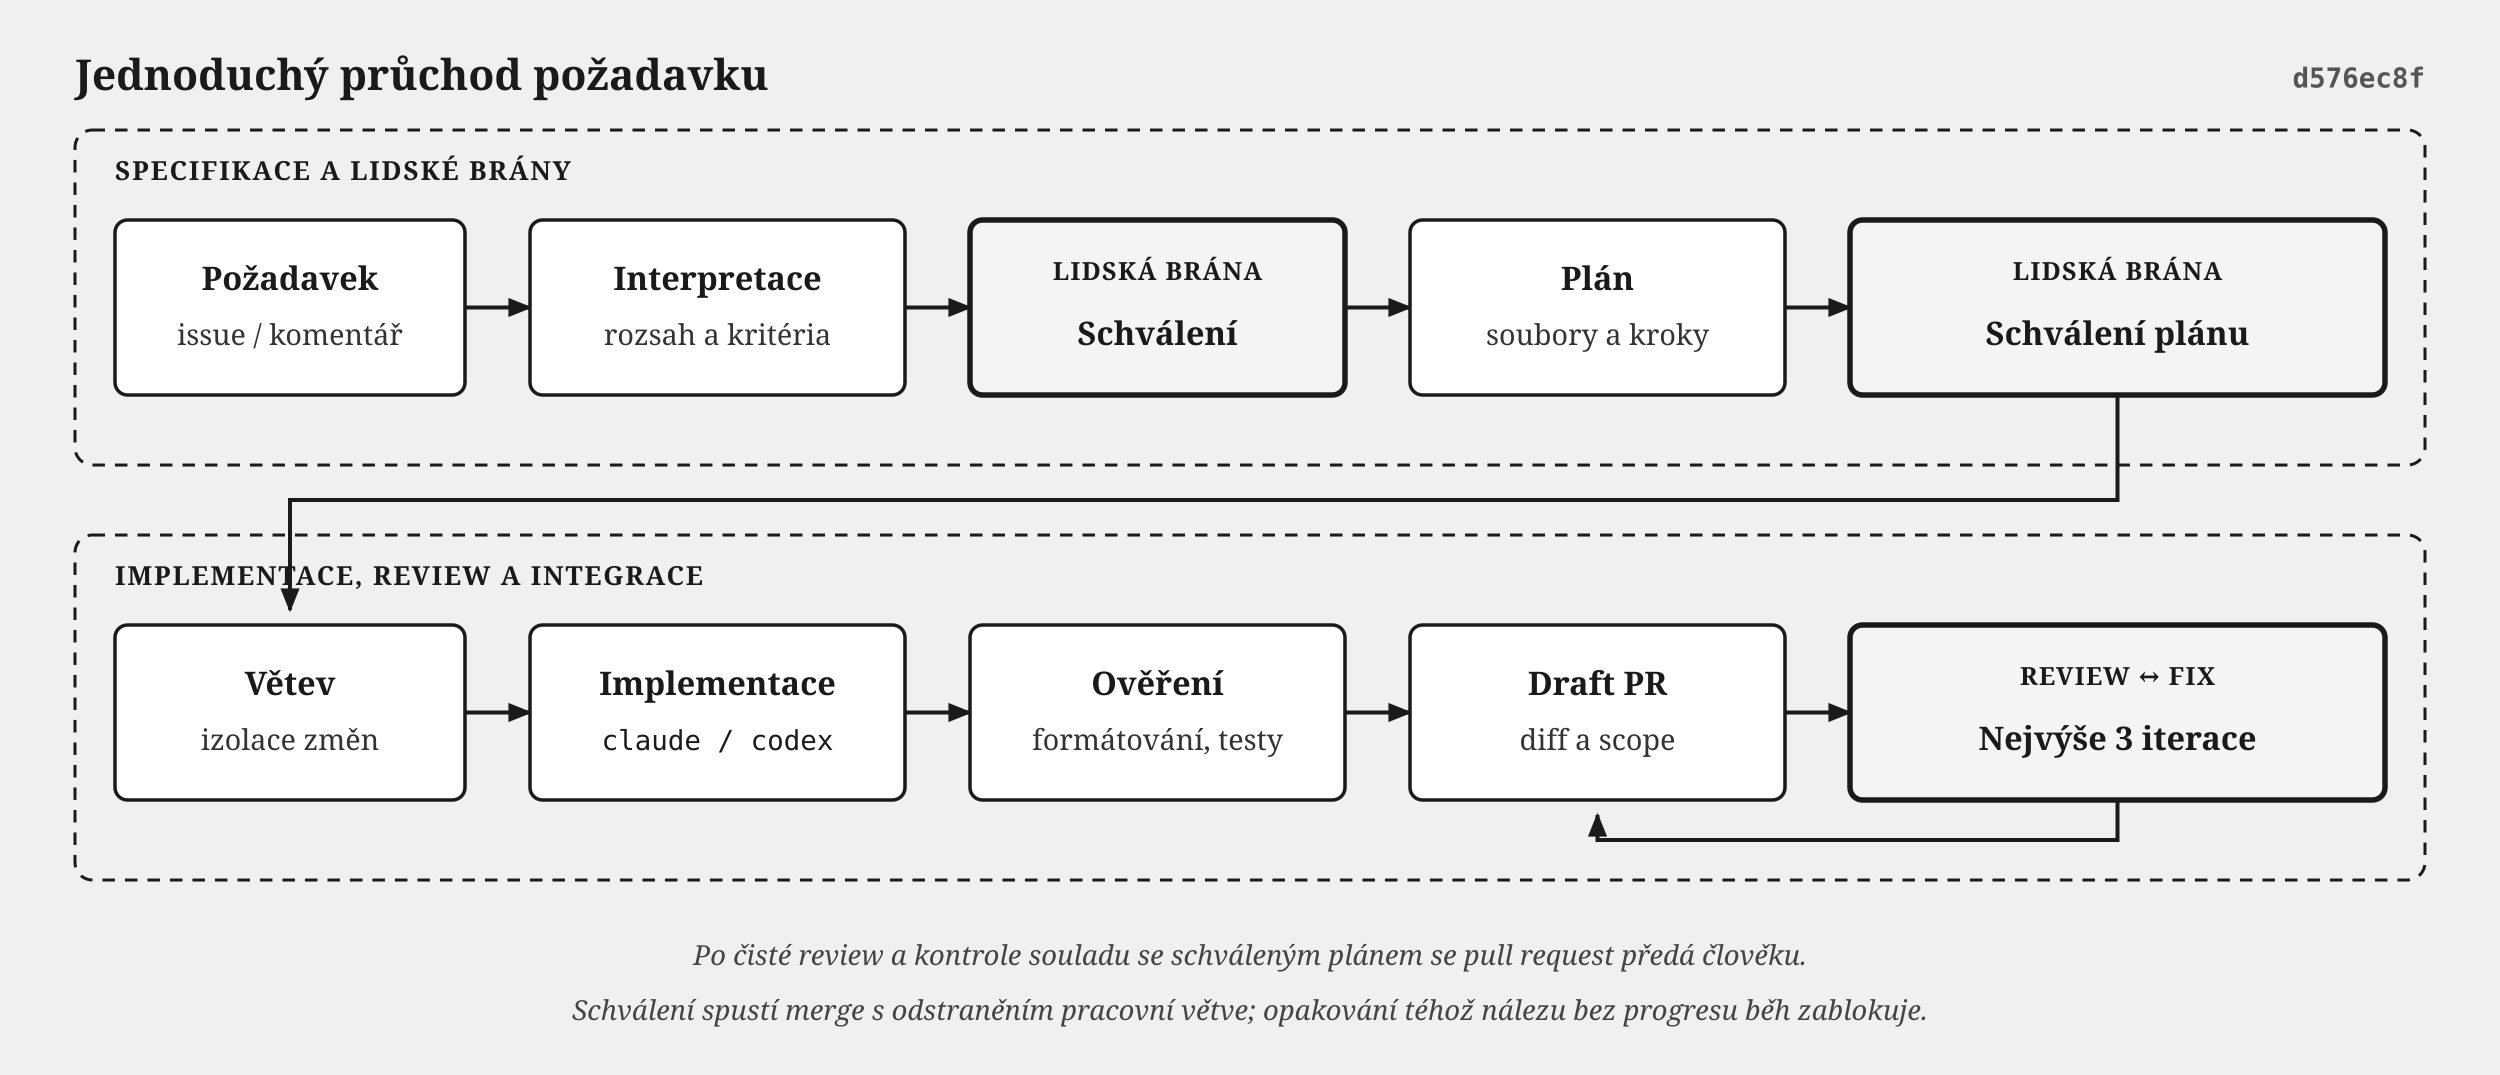
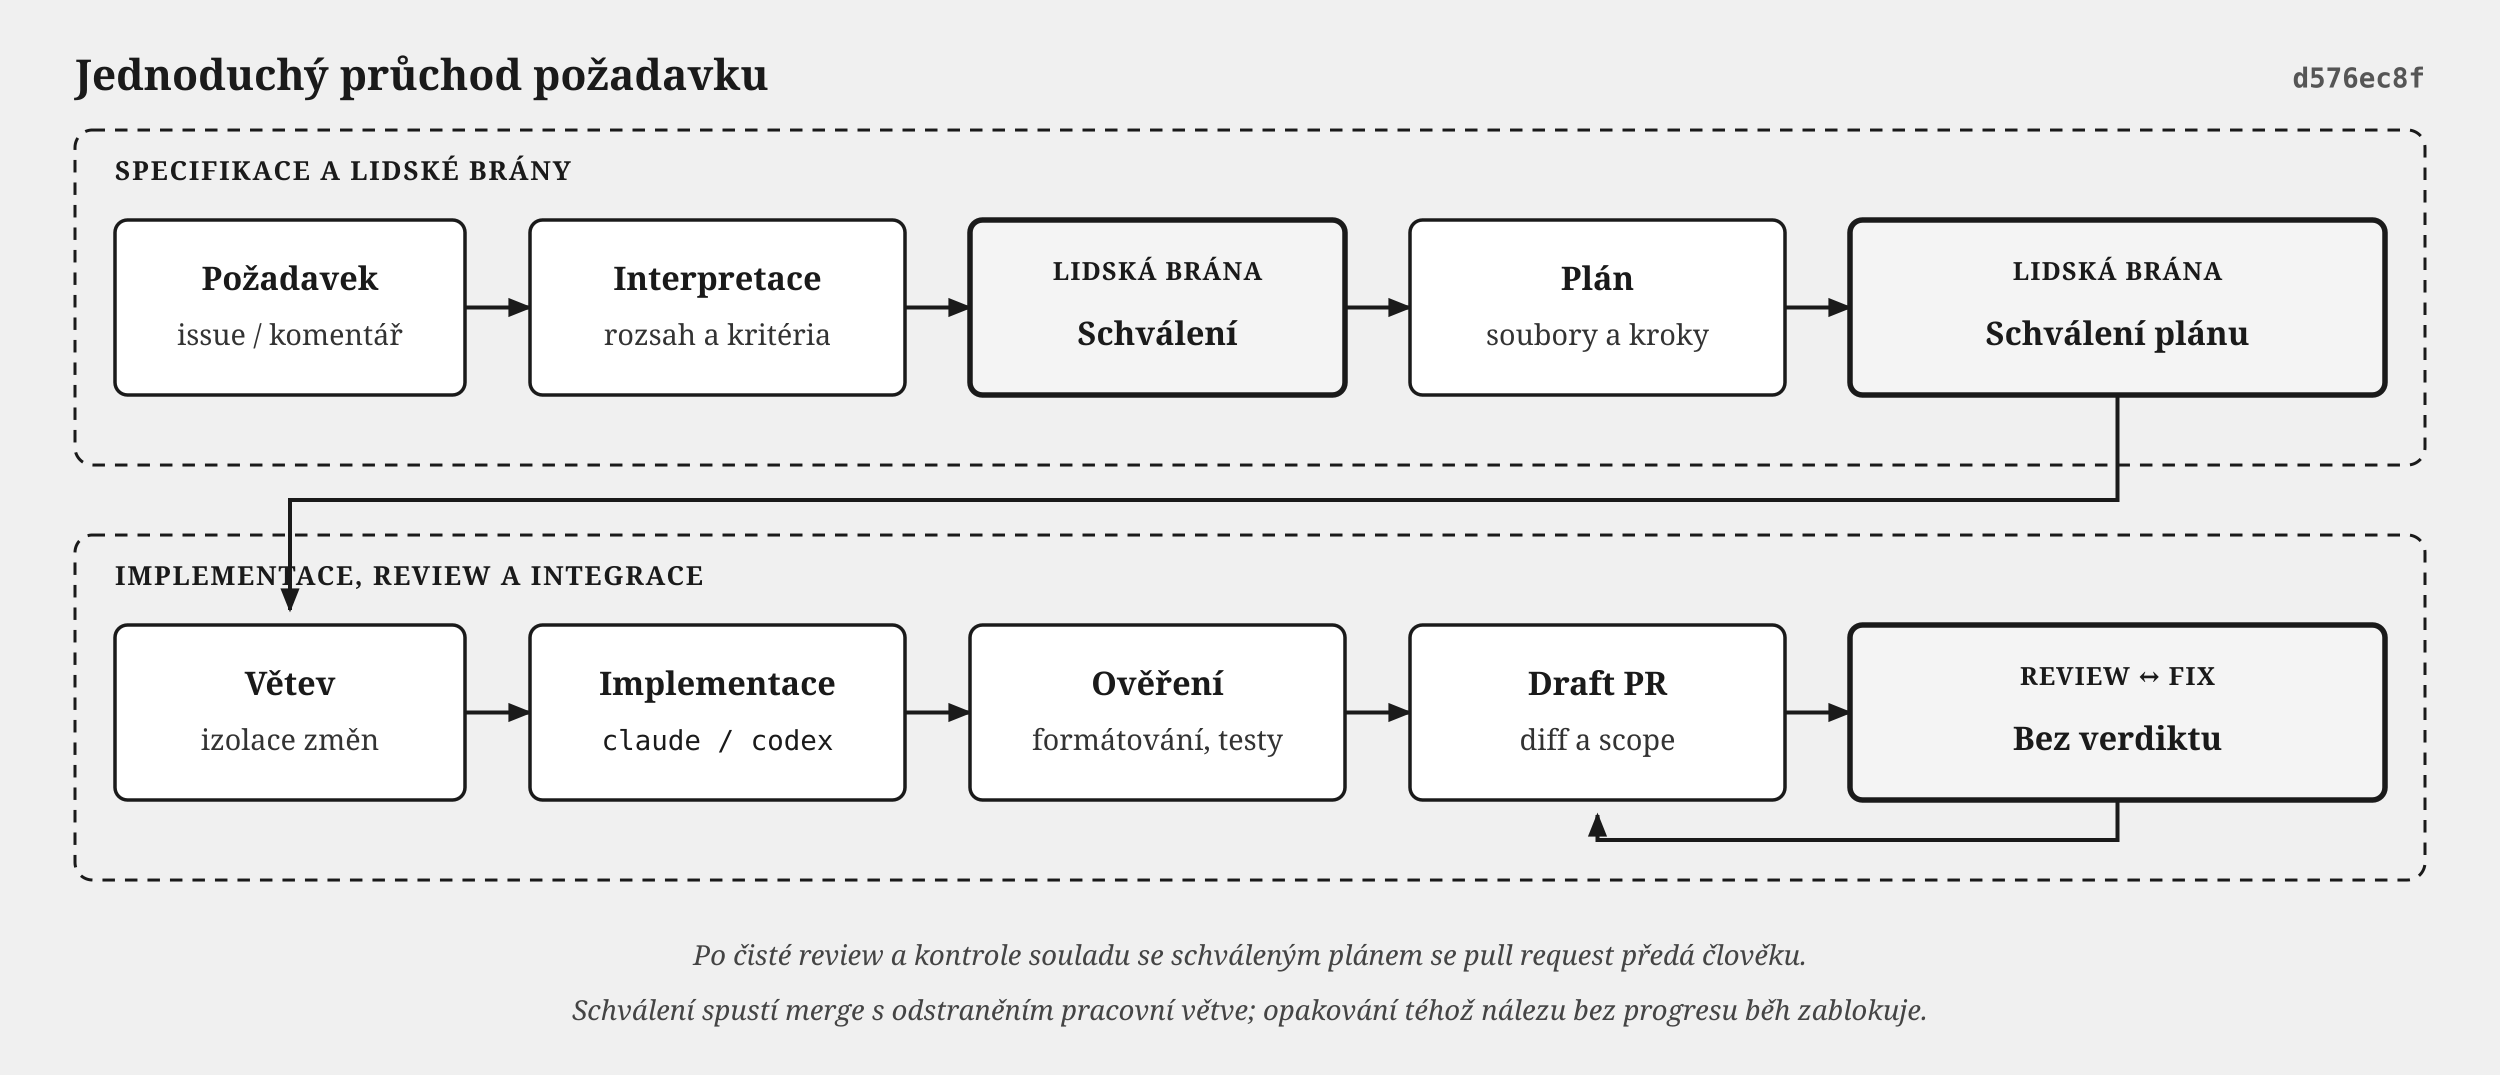
<svg xmlns="http://www.w3.org/2000/svg" viewBox="0 0 1000 430" role="img" aria-labelledby="t d">
  <defs>
    <marker id="a" viewBox="0 0 10 10" refX="9" refY="5" markerWidth="6" markerHeight="6" orient="auto">
      <path d="M0 1L10 5L0 9Z" fill="#1a1a1a" />
    </marker>
  </defs>
  <style>
    .phase{fill:none;stroke:#1a1a1a;stroke-width:1.2;stroke-dasharray:5 4}
    .box{fill:#fff;stroke:#1a1a1a;stroke-width:1.4}
    .gate{fill:#f4f4f4;stroke:#1a1a1a;stroke-width:2.2}
    .plabel{font:700 10.5px Caladea,serif;letter-spacing:.7px;fill:#1a1a1a}
    .head{font:700 13px Caladea,serif;fill:#1a1a1a}
    .body{font:11.5px Caladea,serif;fill:#333}
    .gatetxt{font:700 10px Caladea,serif;letter-spacing:.5px;fill:#1a1a1a}
    .mono{font:11px 'DejaVu Sans Mono',monospace;fill:#1a1a1a}
    .note{font:italic 11px Caladea,serif;fill:#444}
    .rev{font:700 11px 'DejaVu Sans Mono',monospace;fill:#555}
    .title{font:700 17px Caladea,serif;fill:#1a1a1a}
    .edge{fill:none;stroke:#1a1a1a;stroke-width:1.6;marker-end:url(#a)}
  </style>
  <text x="30" y="36" class="title">Jednoduchý průchod požadavku</text>
  <text x="970" y="35" text-anchor="end" class="rev">d576ec8f</text>
  <rect x="30" y="52" width="940" height="134" rx="7" class="phase" />
  <text x="46" y="72" class="plabel">SPECIFIKACE A LIDSKÉ BRÁNY</text>
  <rect x="46" y="88" width="140" height="70" rx="5" class="box" />
  <text x="116" y="116" text-anchor="middle" class="head">Požadavek</text>
  <text x="116" y="138" text-anchor="middle" class="body">issue / komentář</text>
  <path d="M186 123H212" class="edge" />
  <rect x="212" y="88" width="150" height="70" rx="5" class="box" />
  <text x="287" y="116" text-anchor="middle" class="head">Interpretace</text>
  <text x="287" y="138" text-anchor="middle" class="body">rozsah a kritéria</text>
  <path d="M362 123H388" class="edge" />
  <rect x="388" y="88" width="150" height="70" rx="5" class="gate" />
  <text x="463" y="112" text-anchor="middle" class="gatetxt">LIDSKÁ BRÁNA</text>
  <text x="463" y="138" text-anchor="middle" class="head">Schválení</text>
  <path d="M538 123H564" class="edge" />
  <rect x="564" y="88" width="150" height="70" rx="5" class="box" />
  <text x="639" y="116" text-anchor="middle" class="head">Plán</text>
  <text x="639" y="138" text-anchor="middle" class="body">soubory a kroky</text>
  <path d="M714 123H740" class="edge" />
  <rect x="740" y="88" width="214" height="70" rx="5" class="gate" />
  <text x="847" y="112" text-anchor="middle" class="gatetxt">LIDSKÁ BRÁNA</text>
  <text x="847" y="138" text-anchor="middle" class="head">Schválení plánu</text>
  <path d="M847 158V200H116V244" class="edge" />
  <rect x="30" y="214" width="940" height="138" rx="7" class="phase" />
  <text x="46" y="234" class="plabel">IMPLEMENTACE, REVIEW A INTEGRACE</text>
  <rect x="46" y="250" width="140" height="70" rx="5" class="box" />
  <text x="116" y="278" text-anchor="middle" class="head">Větev</text>
  <text x="116" y="300" text-anchor="middle" class="body">izolace změn</text>
  <path d="M186 285H212" class="edge" />
  <rect x="212" y="250" width="150" height="70" rx="5" class="box" />
  <text x="287" y="278" text-anchor="middle" class="head">Implementace</text>
  <text x="287" y="300" text-anchor="middle" class="mono">claude / codex</text>
  <path d="M362 285H388" class="edge" />
  <rect x="388" y="250" width="150" height="70" rx="5" class="box" />
  <text x="463" y="278" text-anchor="middle" class="head">Ověření</text>
  <text x="463" y="300" text-anchor="middle" class="body">formátování, testy</text>
  <path d="M538 285H564" class="edge" />
  <rect x="564" y="250" width="150" height="70" rx="5" class="box" />
  <text x="639" y="278" text-anchor="middle" class="head">Draft PR</text>
  <text x="639" y="300" text-anchor="middle" class="body">diff a scope</text>
  <path d="M714 285H740" class="edge" />
  <rect x="740" y="250" width="214" height="70" rx="5" class="gate" />
  <text x="847" y="274" text-anchor="middle" class="gatetxt">REVIEW ↔ FIX</text>
-   <text x="847" y="300" text-anchor="middle" class="head">Nejvýše 3 iterace</text>
+   <text x="847" y="300" text-anchor="middle" class="head">Bez verdiktu</text>
  <path d="M847 320V336H639V326" class="edge" />
  <text x="500" y="386" text-anchor="middle" class="note">Po čisté review a kontrole souladu se schváleným plánem se pull request předá člověku.</text>
  <text x="500" y="408" text-anchor="middle" class="note">Schválení spustí merge s odstraněním pracovní větve; opakování téhož nálezu bez progresu běh zablokuje.</text>
</svg>
